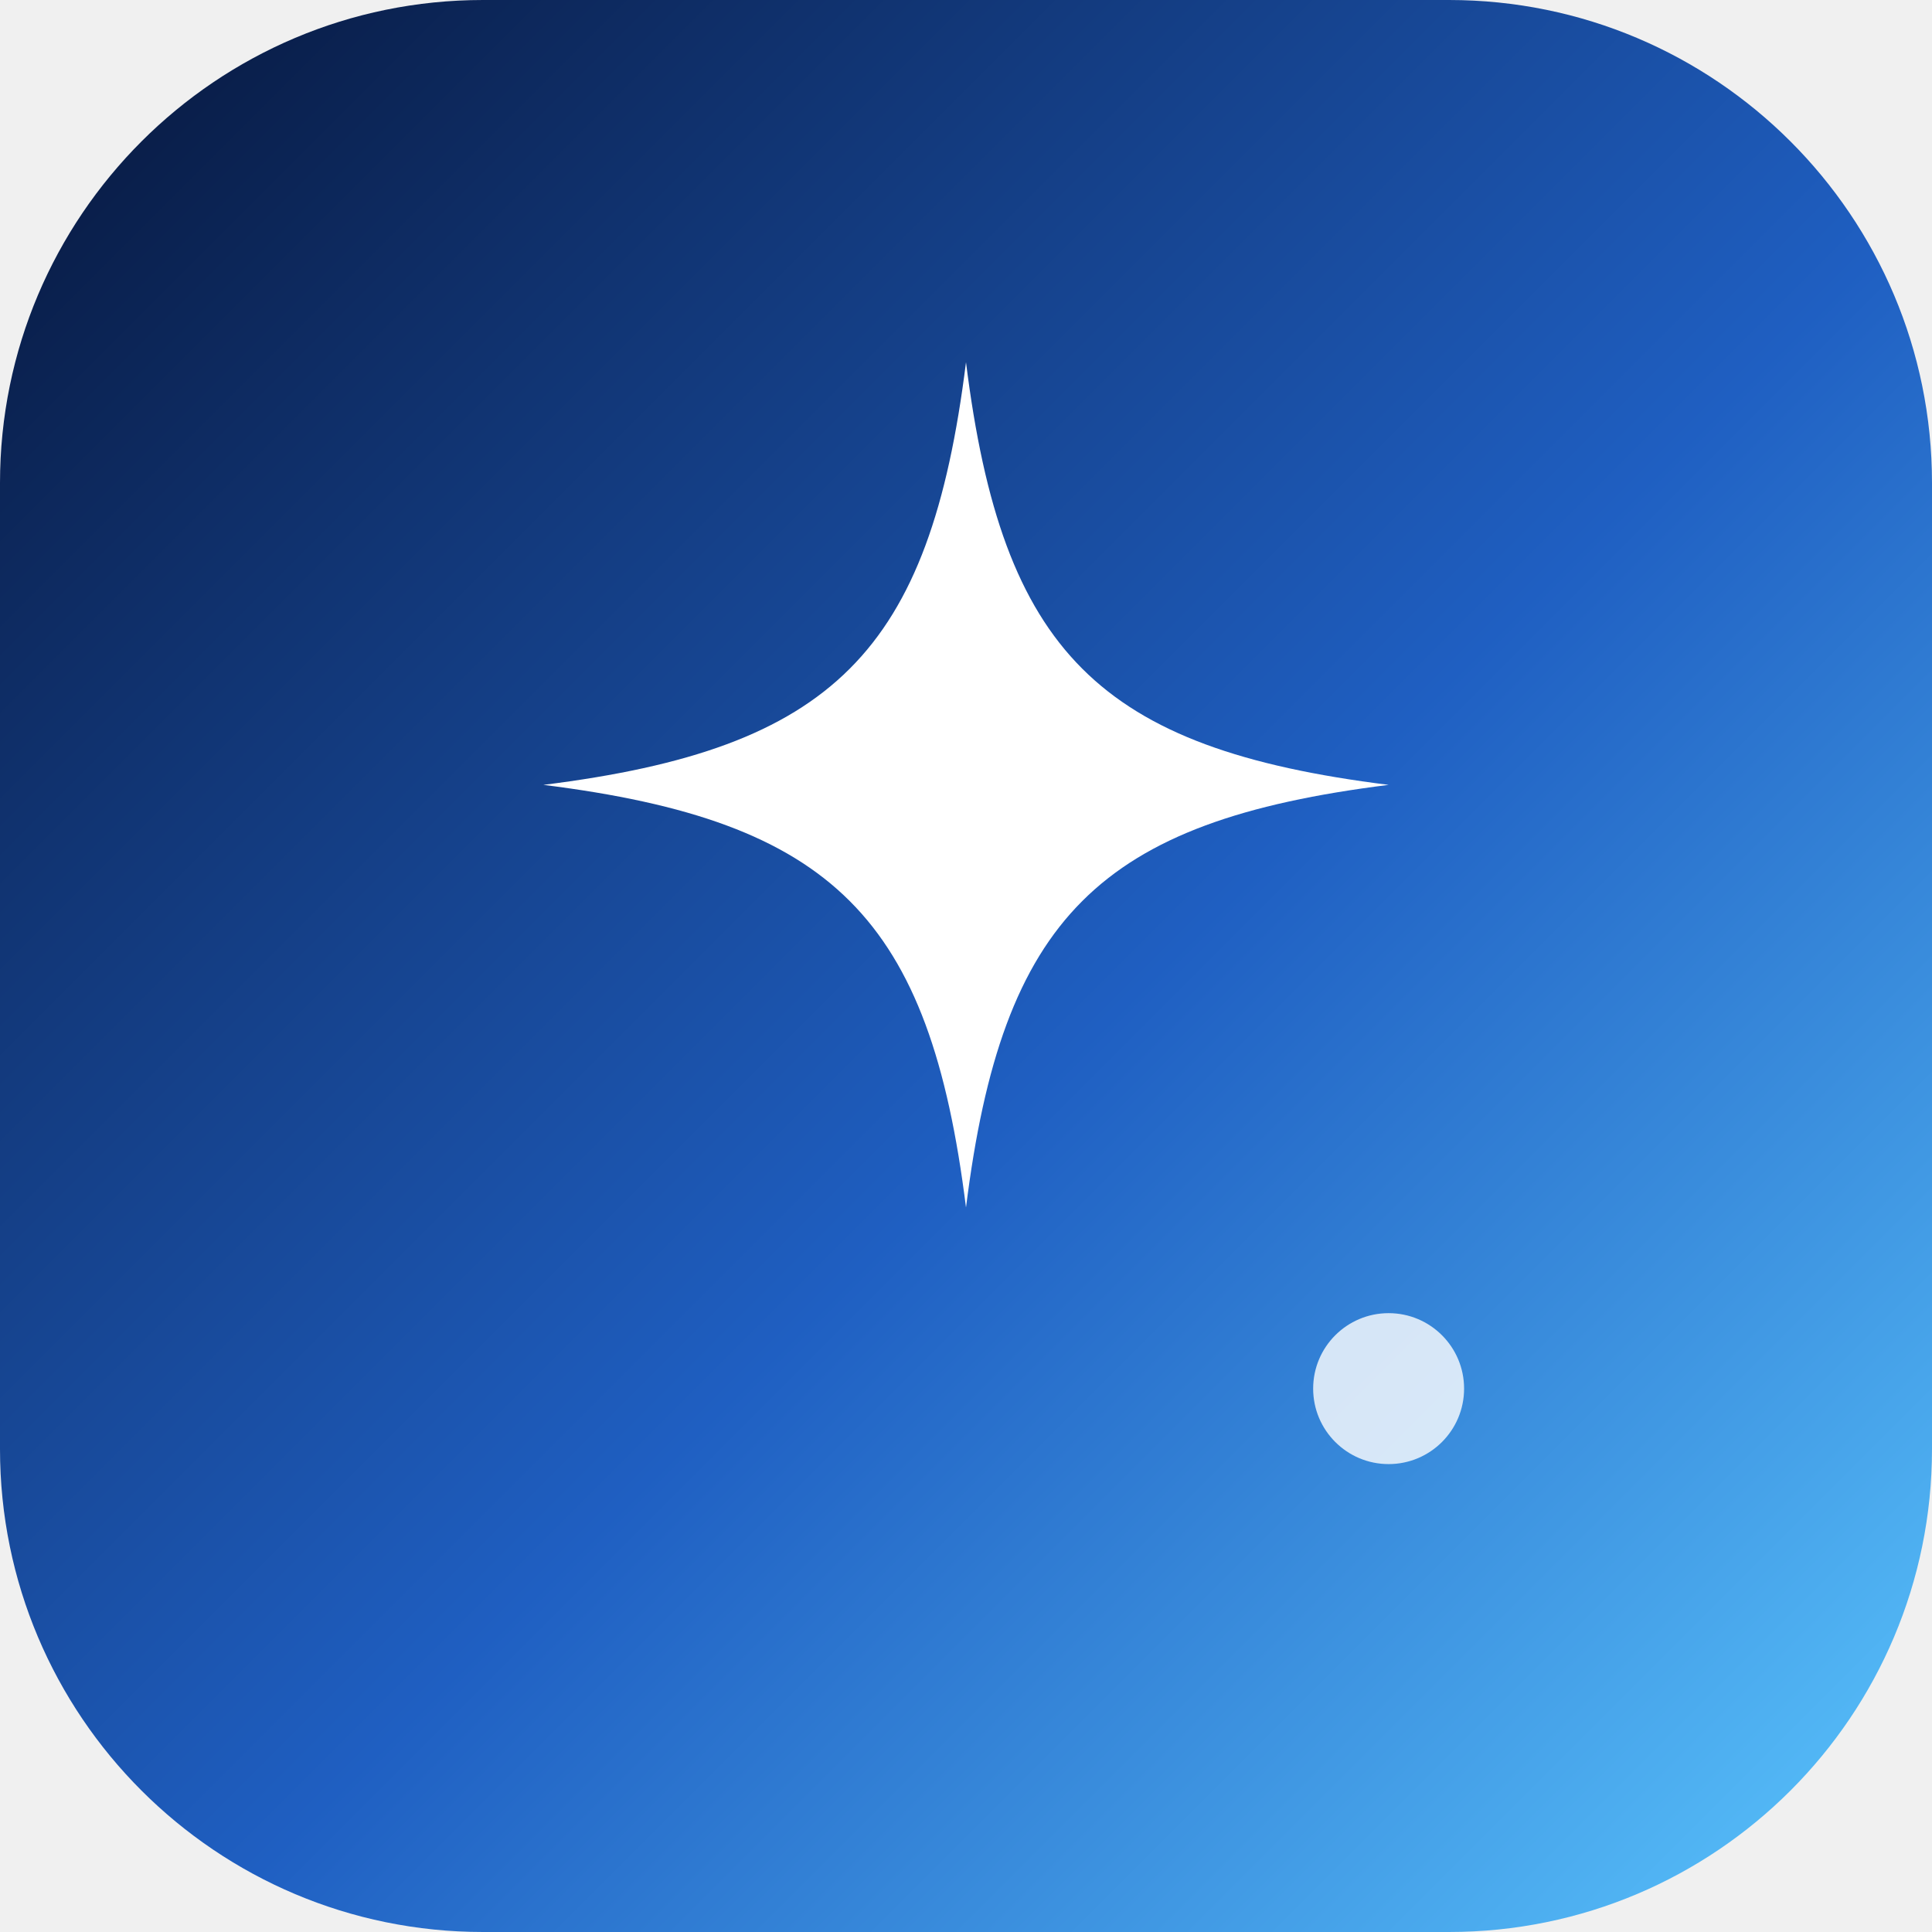
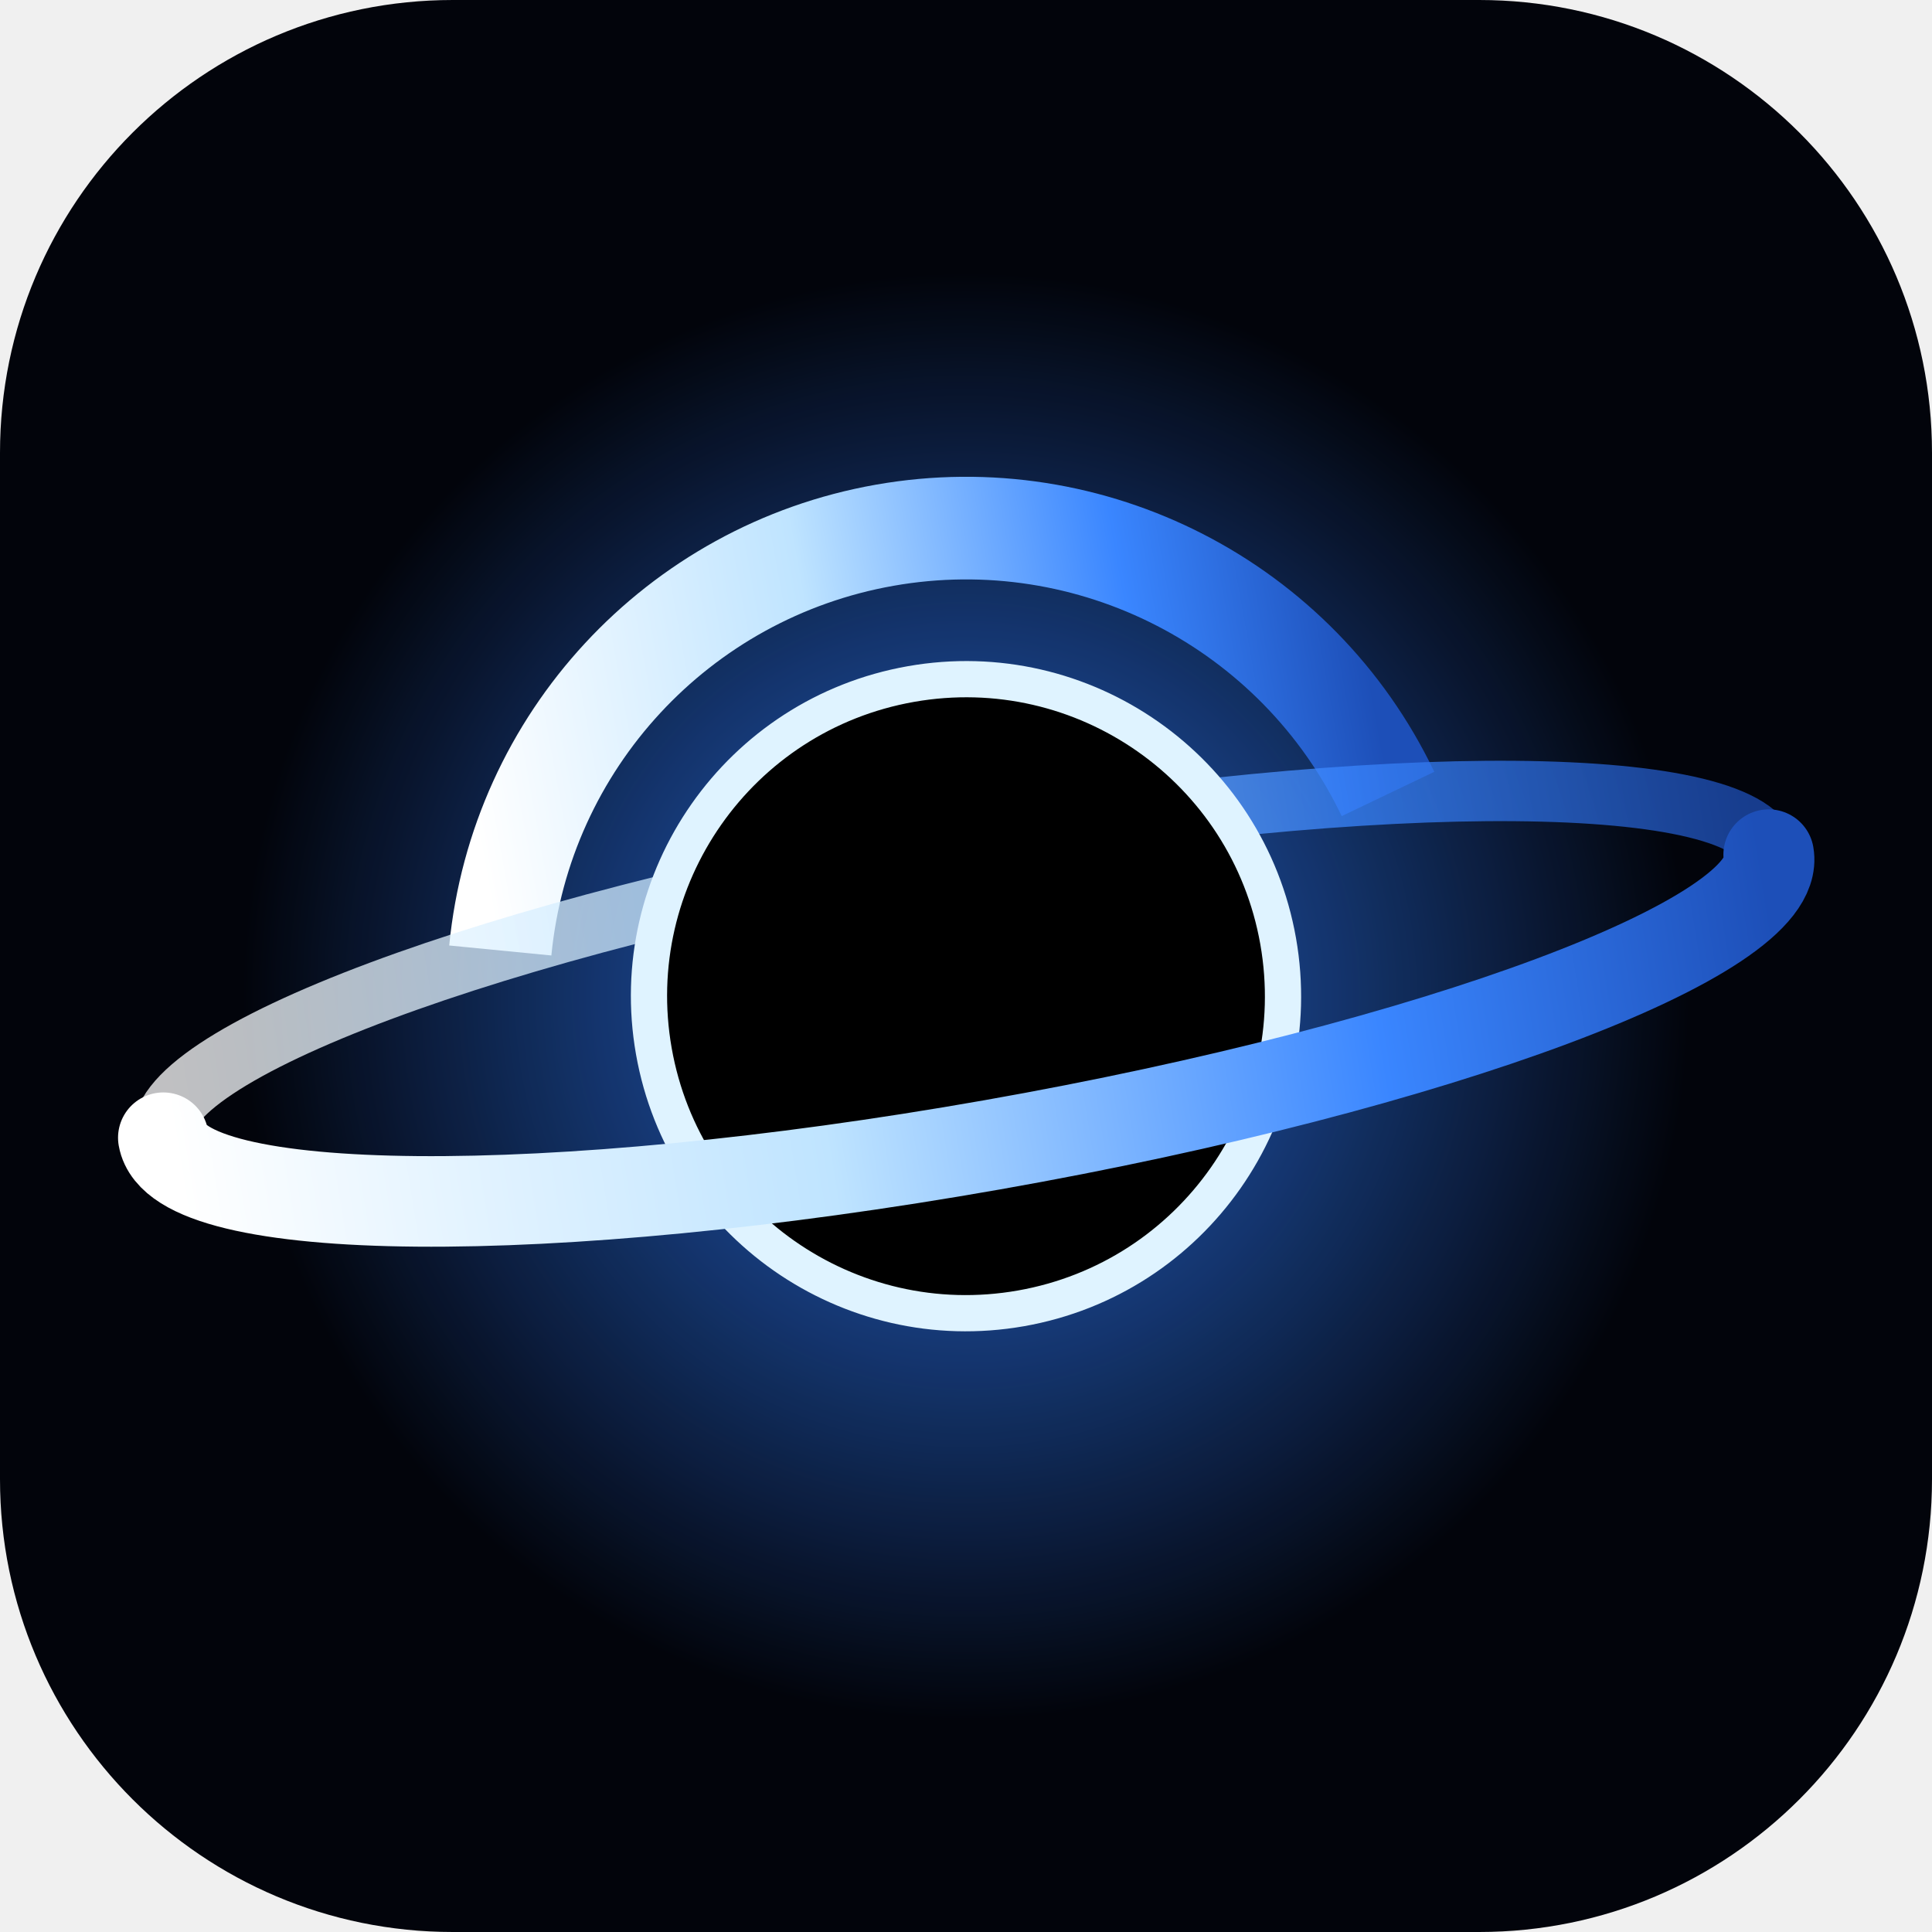
<svg xmlns="http://www.w3.org/2000/svg" viewBox="0 0 64 64">
  <defs>
-     <linearGradient id="g" x1="0" y1="0" x2="1" y2="1">
-       <stop offset="0" stop-color="#061437" />
-       <stop offset=".55" stop-color="#1f5fc2" />
-       <stop offset="1" stop-color="#5cc8ff" />
+     <linearGradient id="disk" x1="0" y1="0" x2="1" y2="0">
+       <stop offset="0" stop-color="#ffffff" />
+       <stop offset=".4" stop-color="#bfe4ff" />
+       <stop offset=".75" stop-color="#3a86ff" />
+       <stop offset="1" stop-color="#1d4fb8" />
    </linearGradient>
+     <radialGradient id="glow" cx=".5" cy=".5" r=".5">
+       <stop offset=".45" stop-color="#2f7dff" stop-opacity=".45" />
+       <stop offset="1" stop-color="#2f7dff" stop-opacity="0" />
+     </radialGradient>
  </defs>
-   <rect width="64" height="64" rx="16" fill="url(#g)" />
-   <path d="M32 12c1.2 9.6 4.4 12.8 14 14-9.6 1.2-12.8 4.4-14 14-1.2-9.6-4.4-12.8-14-14 9.6-1.2 12.8-4.4 14-14Z" fill="#fff" />
-   <circle cx="46" cy="46" r="2.5" fill="#fff" opacity=".8" />
+   <rect width="64" height="64" rx="15" fill="#02040b" />
+   <circle cx="32" cy="33" r="24" fill="url(#glow)" />
+   <g transform="rotate(-10 32 33)" fill="none" stroke-linecap="round">
+     <path d="M17.07 28.83a15.5 15.5 0 0 1 29.86 0" stroke="url(#disk)" stroke-width="3.4" stroke-linecap="butt" />
+     <path d="M5 33a27 5 0 0 1 54 0" stroke="url(#disk)" stroke-width="2" stroke-opacity=".75" />
+     <circle cx="32" cy="33" r="10.5" fill="#000" stroke="#dff3ff" stroke-width="1.2" />
+     <path d="M5 33a27 5 0 0 0 54 0" stroke="url(#disk)" stroke-width="3" />
+   </g>
</svg>
